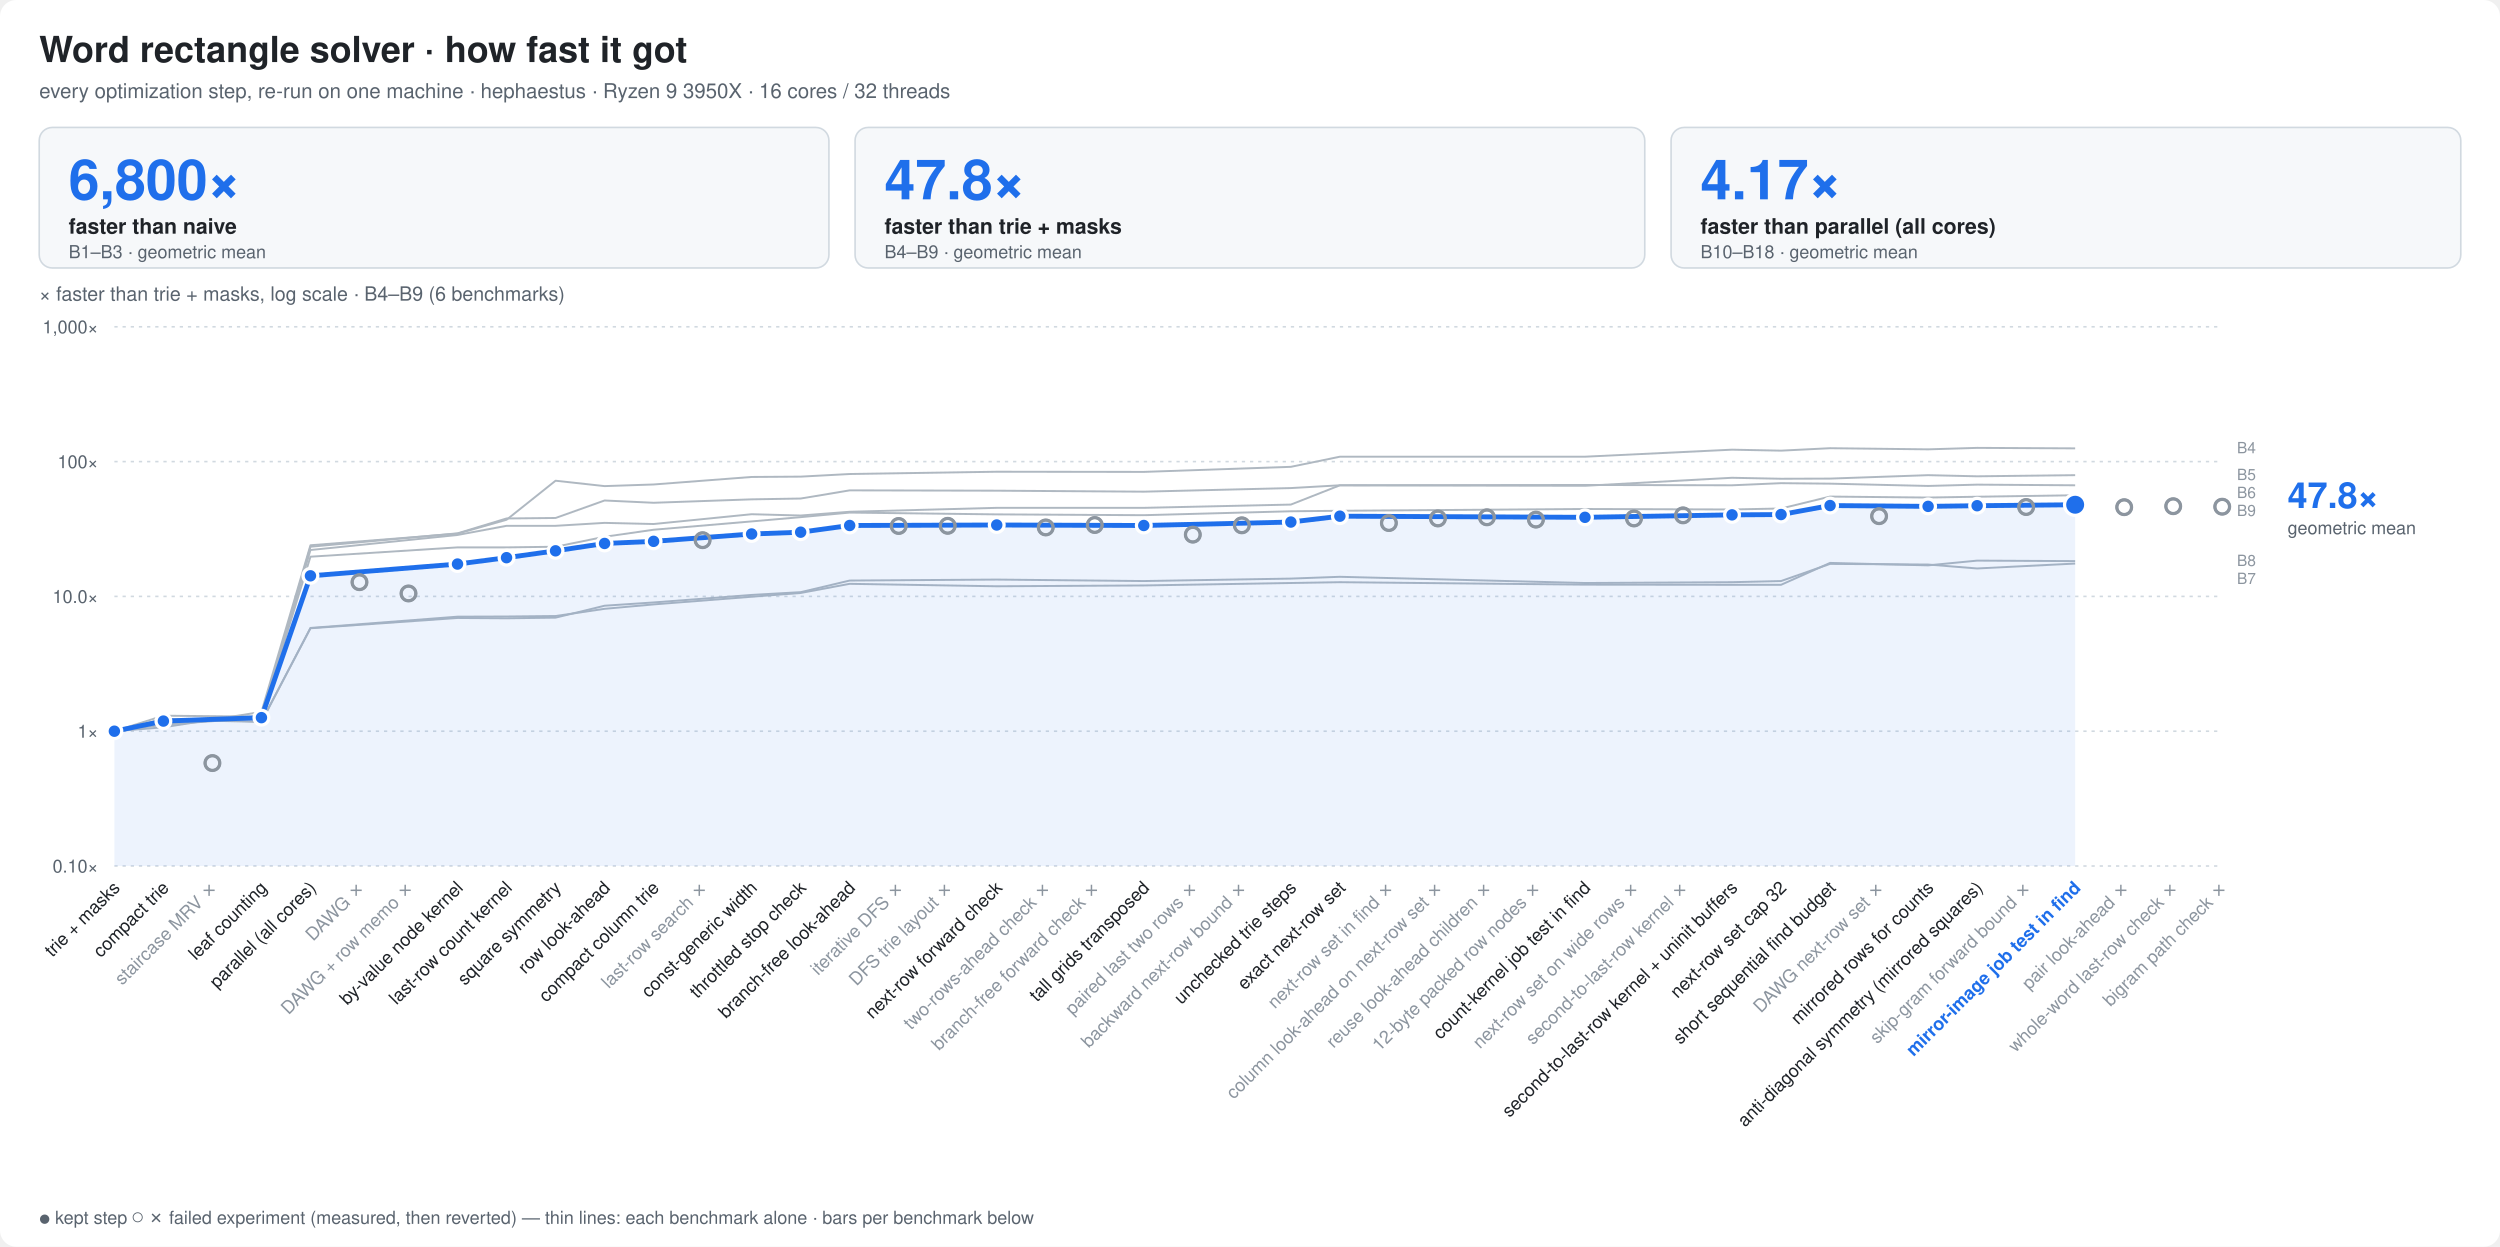
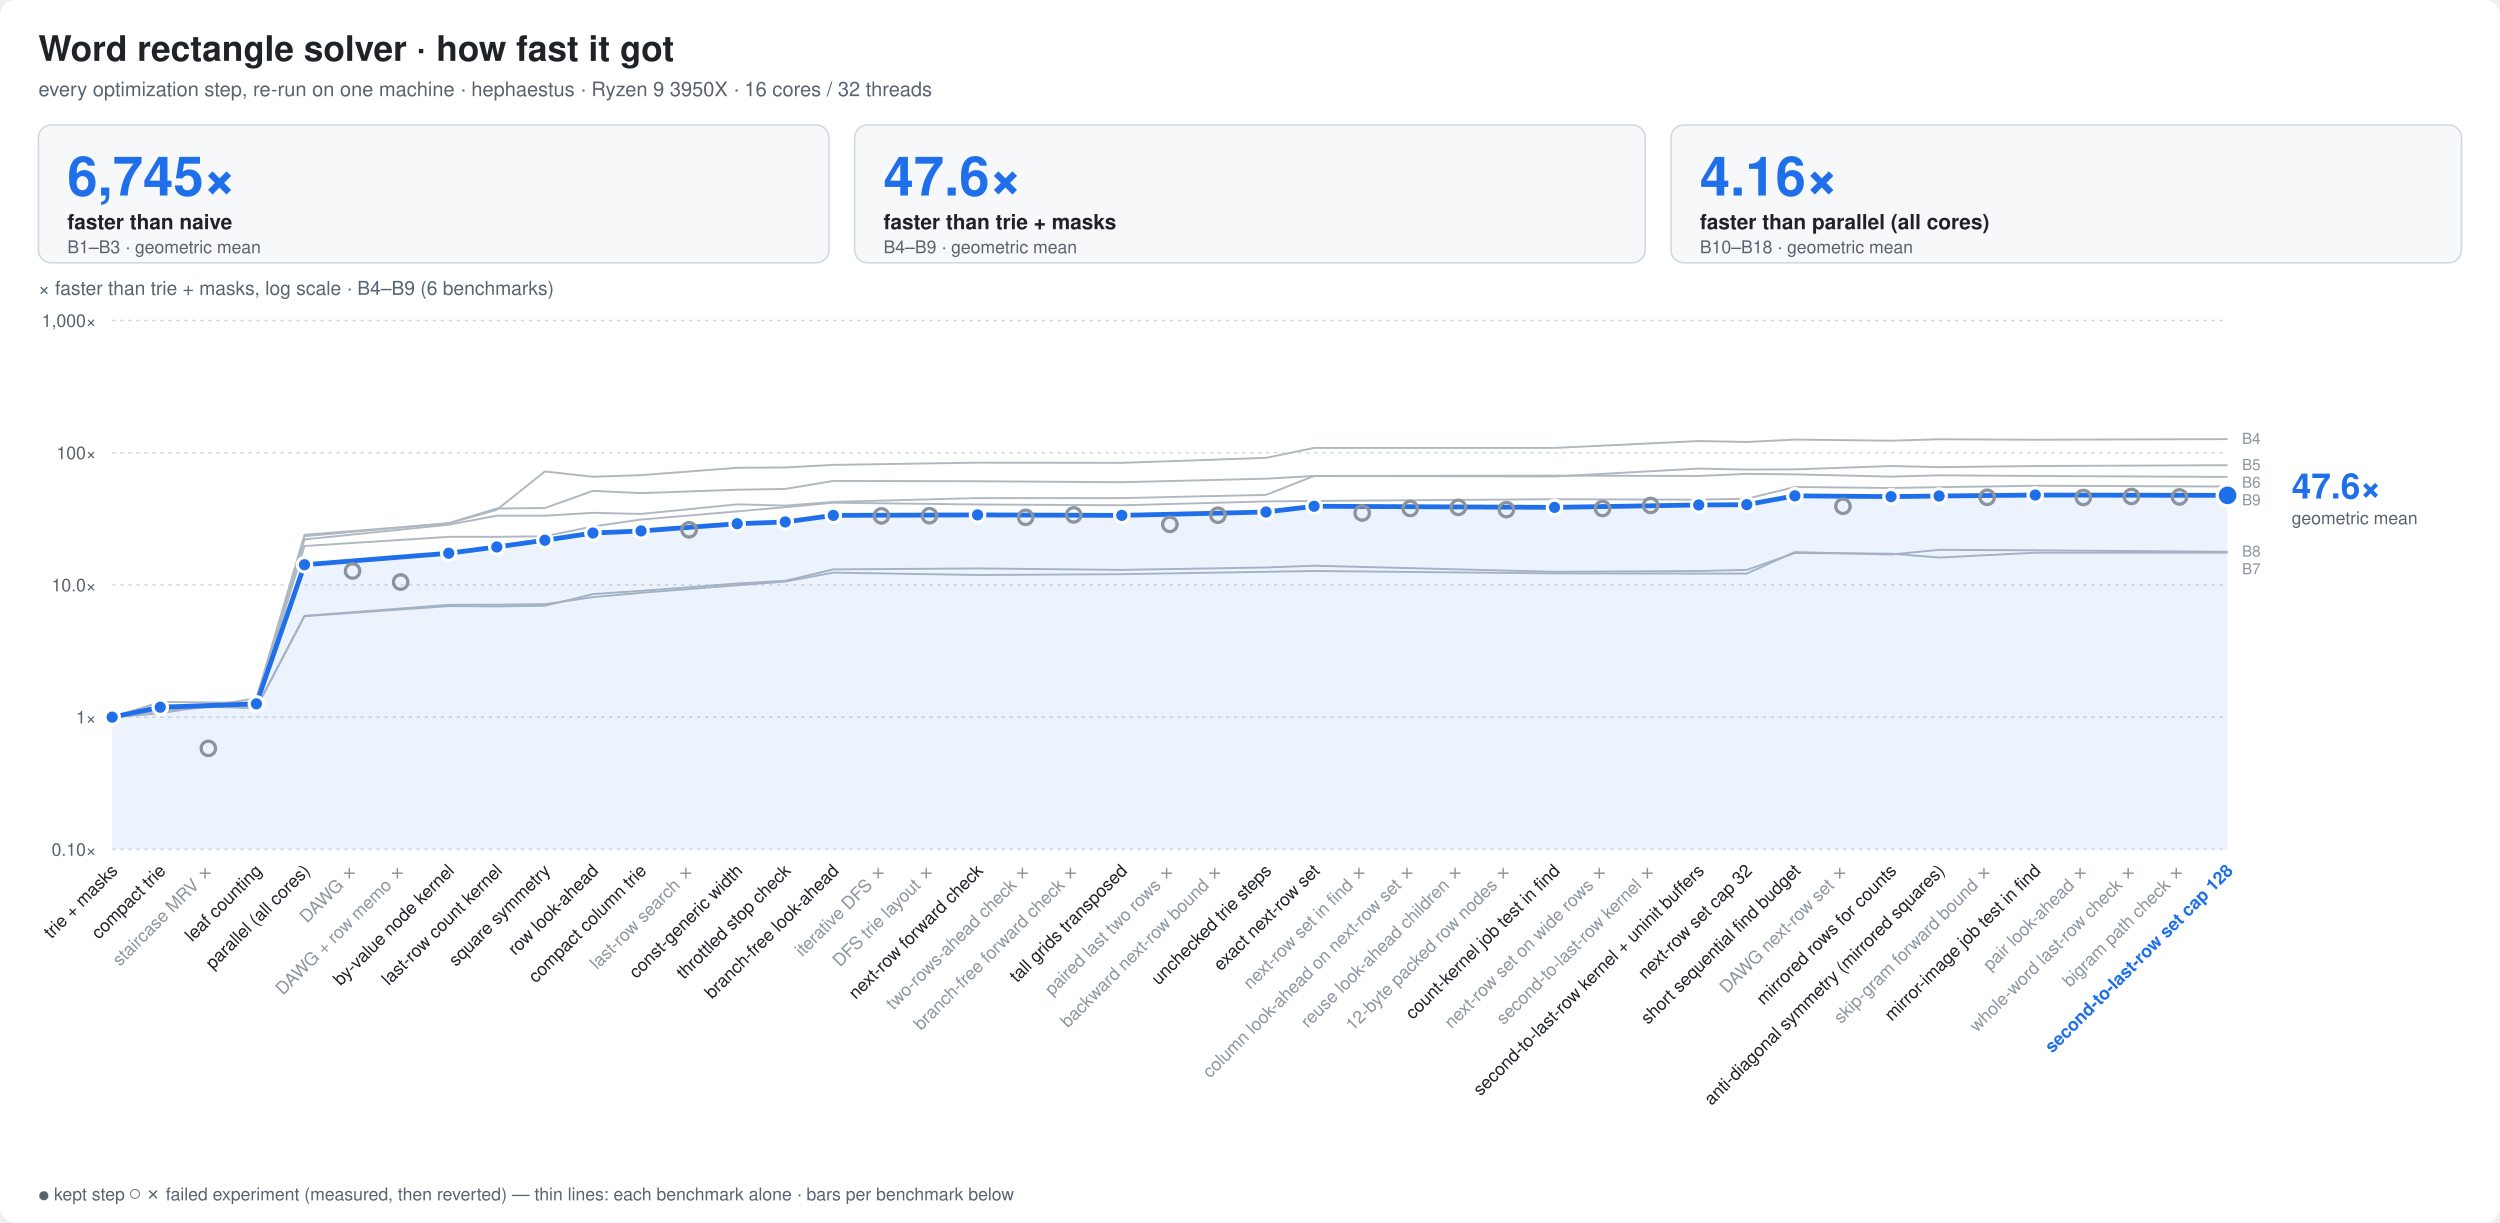
- <svg xmlns="http://www.w3.org/2000/svg" width="1530" height="763" viewBox="0 0 1530 763" font-family="ui-sans-serif,-apple-system,Segoe UI,Helvetica,Arial,sans-serif">
+ <svg xmlns="http://www.w3.org/2000/svg" width="1560" height="763" viewBox="0 0 1560 763" font-family="ui-sans-serif,-apple-system,Segoe UI,Helvetica,Arial,sans-serif">
  <style>
  .bg{fill:#ffffff} .t{fill:#1f2328} .m{fill:#59636e} .g{stroke:#d1d9e0}
  .bar{fill:#8fb8de} .best{fill:#1f6feb} .x{fill:#1a7f37;font-weight:600}
  .fail{fill:url(#hatch)} .hs{stroke:#afb8c1} .hb{fill:#eaeef2} .f{fill:#cf222e;font-weight:600}
  .ft{fill:#8c959f} .cur{fill:#1f6feb;font-weight:700}
  .ln{stroke:#1f6feb;fill:none} .lnf{fill:#1f6feb} .ctx{stroke:#afb8c1;fill:none} .ring{stroke:#ffffff}
  .fx{stroke:#8c959f;fill:none} .area{fill:#1f6feb;fill-opacity:.08} .tile{fill:#f6f8fa;stroke:#d1d9e0}
  .big{fill:#1f6feb;font-weight:800}
  .s2{stroke:#eb6834;fill:none} .s2f{fill:#eb6834} .s3{stroke:#1baf7a;fill:none} .s3f{fill:#1baf7a}
  @media (prefers-color-scheme: dark){
    .s2{stroke:#d95926} .s2f{fill:#d95926} .s3{stroke:#199e70} .s3f{fill:#199e70}
    .bg{fill:#0d1117} .t{fill:#e6edf3} .m{fill:#9198a1} .g{stroke:#30363d}
    .bar{fill:#2f5f8f} .best{fill:#4493f8} .x{fill:#3fb950}
    .hs{stroke:#484f58} .hb{fill:#21262d} .f{fill:#f85149} .ft{fill:#6e7681} .cur{fill:#4493f8}
    .ln{stroke:#4493f8} .lnf{fill:#4493f8} .ctx{stroke:#484f58} .ring{stroke:#0d1117}
    .fx{stroke:#6e7681} .area{fill:#4493f8;fill-opacity:.10} .tile{fill:#161b22;stroke:#30363d} .big{fill:#4493f8}
  }
</style>
-   <rect class="bg" width="1530" height="763" rx="10" />
+   <rect class="bg" width="1560" height="763" rx="10" />
  <text class="t" x="24" y="38" font-size="22" font-weight="800">Word rectangle solver · how fast it got</text>
  <text class="m" x="24" y="60" font-size="12.5">every optimization step, re-run on one machine · hephaestus · Ryzen 9 3950X · 16 cores / 32 threads</text>
-   <rect class="tile" x="24.0" y="78" width="483.3" height="86" rx="8" />
-   <text class="big" x="42.0" y="122" font-size="34">6,800×</text>
+   <rect class="tile" x="24.0" y="78" width="493.3" height="86" rx="8" />
+   <text class="big" x="42.0" y="122" font-size="34">6,745×</text>
  <text class="t" x="42.0" y="143" font-size="13" font-weight="600">faster than naive</text>
  <text class="m" x="42.0" y="158" font-size="11">B1–B3 · geometric mean</text>
-   <rect class="tile" x="523.3" y="78" width="483.3" height="86" rx="8" />
-   <text class="big" x="541.3" y="122" font-size="34">47.8×</text>
-   <text class="t" x="541.3" y="143" font-size="13" font-weight="600">faster than trie + masks</text>
-   <text class="m" x="541.3" y="158" font-size="11">B4–B9 · geometric mean</text>
-   <rect class="tile" x="1022.7" y="78" width="483.3" height="86" rx="8" />
-   <text class="big" x="1040.7" y="122" font-size="34">4.17×</text>
-   <text class="t" x="1040.7" y="143" font-size="13" font-weight="600">faster than parallel (all cores)</text>
-   <text class="m" x="1040.7" y="158" font-size="11">B10–B18 · geometric mean</text>
-   <line class="g" x1="70" x2="1360" y1="530.0" y2="530.0" stroke-dasharray="2 3" />
+   <rect class="tile" x="533.3" y="78" width="493.3" height="86" rx="8" />
+   <text class="big" x="551.3" y="122" font-size="34">47.6×</text>
+   <text class="t" x="551.3" y="143" font-size="13" font-weight="600">faster than trie + masks</text>
+   <text class="m" x="551.3" y="158" font-size="11">B4–B9 · geometric mean</text>
+   <rect class="tile" x="1042.7" y="78" width="493.3" height="86" rx="8" />
+   <text class="big" x="1060.7" y="122" font-size="34">4.16×</text>
+   <text class="t" x="1060.7" y="143" font-size="13" font-weight="600">faster than parallel (all cores)</text>
+   <text class="m" x="1060.7" y="158" font-size="11">B10–B18 · geometric mean</text>
+   <line class="g" x1="70" x2="1390" y1="530.0" y2="530.0" stroke-dasharray="2 3" />
  <text class="m" x="60" y="534.0" font-size="11" text-anchor="end">0.10×</text>
-   <line class="g" x1="70" x2="1360" y1="447.5" y2="447.5" stroke-dasharray="2 3" />
+   <line class="g" x1="70" x2="1390" y1="447.5" y2="447.5" stroke-dasharray="2 3" />
  <text class="m" x="60" y="451.5" font-size="11" text-anchor="end">1×</text>
-   <line class="g" x1="70" x2="1360" y1="365.0" y2="365.0" stroke-dasharray="2 3" />
+   <line class="g" x1="70" x2="1390" y1="365.0" y2="365.0" stroke-dasharray="2 3" />
  <text class="m" x="60" y="369.0" font-size="11" text-anchor="end">10.0×</text>
-   <line class="g" x1="70" x2="1360" y1="282.5" y2="282.5" stroke-dasharray="2 3" />
+   <line class="g" x1="70" x2="1390" y1="282.5" y2="282.5" stroke-dasharray="2 3" />
  <text class="m" x="60" y="286.5" font-size="11" text-anchor="end">100×</text>
-   <line class="g" x1="70" x2="1360" y1="200.0" y2="200.0" stroke-dasharray="2 3" />
+   <line class="g" x1="70" x2="1390" y1="200.0" y2="200.0" stroke-dasharray="2 3" />
  <text class="m" x="60" y="204.0" font-size="11" text-anchor="end">1,000×</text>
  <text class="m" x="24" y="184" font-size="12">× faster than trie + masks, log scale · B4–B9 (6 benchmarks)</text>
-   <polyline class="ctx" points="70.0,447.5 100.0,445.1 160.0,435.7 190.0,333.7 280.0,326.6 310.0,318.1 340.0,294.2 370.0,297.5 400.0,296.5 460.0,291.9 490.0,291.7 520.0,290.1 610.0,288.7 700.0,288.8 790.0,285.7 820.0,279.5 970.0,279.5 1060.0,275.2 1090.0,275.8 1120.0,274.3 1180.0,275.0 1210.0,274.1 1270.0,274.4" stroke-width="1.2" stroke-linejoin="round" />
-   <polyline class="ctx" points="70.0,447.5 100.0,443.5 160.0,439.2 190.0,336.6 280.0,327.4 310.0,321.8 340.0,321.8 370.0,320.0 400.0,320.7 460.0,314.7 490.0,315.5 520.0,313.2 610.0,310.8 700.0,310.8 790.0,308.8 820.0,297.0 970.0,297.3 1060.0,292.4 1090.0,293.0 1120.0,292.9 1180.0,290.8 1210.0,291.5 1270.0,290.8" stroke-width="1.2" stroke-linejoin="round" />
-   <polyline class="ctx" points="70.0,447.5 100.0,440.9 160.0,438.5 190.0,334.6 280.0,326.4 310.0,317.3 340.0,317.0 370.0,306.3 400.0,307.7 460.0,305.6 490.0,305.1 520.0,300.1 610.0,300.3 700.0,300.9 790.0,298.7 820.0,297.0 970.0,296.8 1060.0,297.0 1090.0,295.7 1120.0,296.0 1180.0,297.4 1210.0,296.6 1270.0,297.0" stroke-width="1.2" stroke-linejoin="round" />
-   <polyline class="ctx" points="70.0,447.5 100.0,440.0 160.0,441.6 190.0,384.5 280.0,378.2 310.0,378.4 340.0,378.0 370.0,370.7 400.0,368.7 460.0,364.1 490.0,362.4 520.0,355.3 610.0,354.7 700.0,355.6 790.0,354.1 820.0,353.0 970.0,356.8 1060.0,356.3 1090.0,355.6 1120.0,345.1 1180.0,345.5 1210.0,347.9 1270.0,344.9" stroke-width="1.2" stroke-linejoin="round" />
-   <polyline class="ctx" points="70.0,447.5 100.0,440.4 160.0,441.8 190.0,384.3 280.0,377.4 310.0,377.3 340.0,377.0 370.0,372.6 400.0,369.9 460.0,365.2 490.0,362.9 520.0,357.3 610.0,358.8 700.0,358.3 790.0,356.8 820.0,356.3 970.0,357.8 1060.0,357.9 1090.0,357.9 1120.0,344.5 1180.0,346.0 1210.0,343.1 1270.0,343.4" stroke-width="1.2" stroke-linejoin="round" />
-   <polyline class="ctx" points="70.0,447.5 100.0,438.0 160.0,438.6 190.0,340.7 280.0,335.0 310.0,335.0 340.0,334.6 370.0,328.5 400.0,324.2 460.0,319.1 490.0,316.5 520.0,313.7 610.0,314.8 700.0,315.3 790.0,312.9 820.0,312.6 970.0,311.5 1060.0,311.8 1090.0,311.2 1120.0,303.9 1180.0,304.5 1210.0,304.0 1270.0,303.1" stroke-width="1.2" stroke-linejoin="round" />
-   <text class="ft" x="1369.0" y="277.4" font-size="9.5">B4</text>
-   <text class="ft" x="1369.0" y="293.8" font-size="9.5">B5</text>
-   <text class="ft" x="1369.0" y="304.8" font-size="9.5">B6</text>
-   <text class="ft" x="1369.0" y="315.8" font-size="9.5">B9</text>
-   <text class="ft" x="1369.0" y="346.4" font-size="9.5">B8</text>
-   <text class="ft" x="1369.0" y="357.4" font-size="9.5">B7</text>
-   <polygon class="area" points="70.0,530 70.0,447.5 100.0,441.3 160.0,439.2 190.0,352.4 280.0,345.2 310.0,341.3 340.0,337.1 370.0,332.6 400.0,331.3 460.0,326.8 490.0,325.7 520.0,321.6 610.0,321.3 700.0,321.6 790.0,319.5 820.0,315.9 970.0,316.6 1060.0,315.1 1090.0,314.9 1120.0,309.4 1180.0,309.9 1210.0,309.5 1270.0,308.9 1270.0,530" />
-   <polyline class="ln" points="70.0,447.5 100.0,441.3 160.0,439.2 190.0,352.4 280.0,345.2 310.0,341.3 340.0,337.1 370.0,332.6 400.0,331.3 460.0,326.8 490.0,325.7 520.0,321.6 610.0,321.3 700.0,321.6 790.0,319.5 820.0,315.9 970.0,316.6 1060.0,315.1 1090.0,314.9 1120.0,309.4 1180.0,309.9 1210.0,309.5 1270.0,308.9" stroke-width="3" stroke-linejoin="round" stroke-linecap="round" />
+   <polyline class="ctx" points="70.0,447.5 100.0,445.1 160.0,435.7 190.0,333.7 280.0,326.6 310.0,318.1 340.0,294.2 370.0,297.5 400.0,296.5 460.0,291.9 490.0,291.7 520.0,290.1 610.0,288.7 700.0,288.8 790.0,285.7 820.0,279.5 970.0,279.5 1060.0,275.2 1090.0,275.8 1120.0,274.3 1180.0,275.0 1210.0,274.1 1270.0,274.4 1390.0,274.0" stroke-width="1.2" stroke-linejoin="round" />
+   <polyline class="ctx" points="70.0,447.5 100.0,443.5 160.0,439.2 190.0,336.6 280.0,327.4 310.0,321.8 340.0,321.8 370.0,320.0 400.0,320.7 460.0,314.7 490.0,315.5 520.0,313.2 610.0,310.8 700.0,310.8 790.0,308.8 820.0,297.0 970.0,297.3 1060.0,292.4 1090.0,293.0 1120.0,292.9 1180.0,290.8 1210.0,291.5 1270.0,290.8 1390.0,290.3" stroke-width="1.2" stroke-linejoin="round" />
+   <polyline class="ctx" points="70.0,447.5 100.0,440.9 160.0,438.5 190.0,334.6 280.0,326.4 310.0,317.3 340.0,317.0 370.0,306.3 400.0,307.7 460.0,305.6 490.0,305.1 520.0,300.1 610.0,300.3 700.0,300.9 790.0,298.7 820.0,297.0 970.0,296.8 1060.0,297.0 1090.0,295.7 1120.0,296.0 1180.0,297.4 1210.0,296.6 1270.0,297.0 1390.0,297.6" stroke-width="1.2" stroke-linejoin="round" />
+   <polyline class="ctx" points="70.0,447.5 100.0,440.0 160.0,441.6 190.0,384.5 280.0,378.2 310.0,378.4 340.0,378.0 370.0,370.7 400.0,368.7 460.0,364.1 490.0,362.4 520.0,355.3 610.0,354.7 700.0,355.6 790.0,354.1 820.0,353.0 970.0,356.8 1060.0,356.3 1090.0,355.6 1120.0,345.1 1180.0,345.5 1210.0,347.9 1270.0,344.9 1390.0,344.9" stroke-width="1.2" stroke-linejoin="round" />
+   <polyline class="ctx" points="70.0,447.5 100.0,440.4 160.0,441.8 190.0,384.3 280.0,377.4 310.0,377.3 340.0,377.0 370.0,372.6 400.0,369.9 460.0,365.2 490.0,362.9 520.0,357.3 610.0,358.8 700.0,358.3 790.0,356.8 820.0,356.3 970.0,357.8 1060.0,357.9 1090.0,357.9 1120.0,344.5 1180.0,346.0 1210.0,343.1 1270.0,343.4 1390.0,344.3" stroke-width="1.2" stroke-linejoin="round" />
+   <polyline class="ctx" points="70.0,447.5 100.0,438.0 160.0,438.6 190.0,340.7 280.0,335.0 310.0,335.0 340.0,334.6 370.0,328.5 400.0,324.2 460.0,319.1 490.0,316.5 520.0,313.7 610.0,314.8 700.0,315.3 790.0,312.9 820.0,312.6 970.0,311.5 1060.0,311.8 1090.0,311.2 1120.0,303.9 1180.0,304.5 1210.0,304.0 1270.0,303.1 1390.0,303.6" stroke-width="1.2" stroke-linejoin="round" />
+   <text class="ft" x="1399.0" y="277.0" font-size="9.5">B4</text>
+   <text class="ft" x="1399.0" y="293.3" font-size="9.5">B5</text>
+   <text class="ft" x="1399.0" y="304.3" font-size="9.5">B6</text>
+   <text class="ft" x="1399.0" y="315.3" font-size="9.5">B9</text>
+   <text class="ft" x="1399.0" y="347.3" font-size="9.5">B8</text>
+   <text class="ft" x="1399.0" y="358.3" font-size="9.5">B7</text>
+   <polygon class="area" points="70.0,530 70.0,447.5 100.0,441.3 160.0,439.2 190.0,352.4 280.0,345.2 310.0,341.3 340.0,337.1 370.0,332.6 400.0,331.3 460.0,326.8 490.0,325.7 520.0,321.6 610.0,321.3 700.0,321.6 790.0,319.5 820.0,315.9 970.0,316.6 1060.0,315.1 1090.0,314.9 1120.0,309.4 1180.0,309.9 1210.0,309.5 1270.0,308.9 1390.0,309.1 1390.0,530" />
+   <polyline class="ln" points="70.0,447.5 100.0,441.3 160.0,439.2 190.0,352.4 280.0,345.2 310.0,341.3 340.0,337.1 370.0,332.6 400.0,331.3 460.0,326.8 490.0,325.7 520.0,321.6 610.0,321.3 700.0,321.6 790.0,319.5 820.0,315.9 970.0,316.6 1060.0,315.1 1090.0,314.9 1120.0,309.4 1180.0,309.9 1210.0,309.5 1270.0,308.9 1390.0,309.1" stroke-width="3" stroke-linejoin="round" stroke-linecap="round" />
  <circle class="lnf ring" cx="70.0" cy="447.5" r="4.5" stroke-width="2" />
  <circle class="lnf ring" cx="100.0" cy="441.3" r="4.5" stroke-width="2" />
  <circle class="fx ring" cx="130.0" cy="467.0" r="4.5" stroke-width="2" fill="none" />
  <circle class="fx" cx="130.0" cy="467.0" r="4.5" stroke-width="1.6" />
  <circle class="lnf ring" cx="160.0" cy="439.2" r="4.5" stroke-width="2" />
  <circle class="lnf ring" cx="190.0" cy="352.4" r="4.5" stroke-width="2" />
  <circle class="fx ring" cx="220.0" cy="356.3" r="4.5" stroke-width="2" fill="none" />
  <circle class="fx" cx="220.0" cy="356.3" r="4.5" stroke-width="1.6" />
  <circle class="fx ring" cx="250.0" cy="363.2" r="4.5" stroke-width="2" fill="none" />
  <circle class="fx" cx="250.0" cy="363.2" r="4.5" stroke-width="1.6" />
  <circle class="lnf ring" cx="280.0" cy="345.2" r="4.5" stroke-width="2" />
  <circle class="lnf ring" cx="310.0" cy="341.3" r="4.5" stroke-width="2" />
  <circle class="lnf ring" cx="340.0" cy="337.1" r="4.5" stroke-width="2" />
  <circle class="lnf ring" cx="370.0" cy="332.6" r="4.5" stroke-width="2" />
  <circle class="lnf ring" cx="400.0" cy="331.3" r="4.5" stroke-width="2" />
  <circle class="fx ring" cx="430.0" cy="330.6" r="4.5" stroke-width="2" fill="none" />
  <circle class="fx" cx="430.0" cy="330.6" r="4.5" stroke-width="1.6" />
  <circle class="lnf ring" cx="460.0" cy="326.8" r="4.5" stroke-width="2" />
  <circle class="lnf ring" cx="490.0" cy="325.7" r="4.5" stroke-width="2" />
  <circle class="lnf ring" cx="520.0" cy="321.6" r="4.5" stroke-width="2" />
  <circle class="fx ring" cx="550.0" cy="321.9" r="4.5" stroke-width="2" fill="none" />
  <circle class="fx" cx="550.0" cy="321.9" r="4.5" stroke-width="1.6" />
  <circle class="fx ring" cx="580.0" cy="321.8" r="4.5" stroke-width="2" fill="none" />
  <circle class="fx" cx="580.0" cy="321.8" r="4.5" stroke-width="1.6" />
  <circle class="lnf ring" cx="610.0" cy="321.3" r="4.5" stroke-width="2" />
  <circle class="fx ring" cx="640.0" cy="322.8" r="4.5" stroke-width="2" fill="none" />
  <circle class="fx" cx="640.0" cy="322.8" r="4.5" stroke-width="1.6" />
  <circle class="fx ring" cx="670.0" cy="321.3" r="4.5" stroke-width="2" fill="none" />
  <circle class="fx" cx="670.0" cy="321.3" r="4.5" stroke-width="1.6" />
  <circle class="lnf ring" cx="700.0" cy="321.6" r="4.5" stroke-width="2" />
  <circle class="fx ring" cx="730.0" cy="327.2" r="4.5" stroke-width="2" fill="none" />
  <circle class="fx" cx="730.0" cy="327.2" r="4.5" stroke-width="1.6" />
  <circle class="fx ring" cx="760.0" cy="321.5" r="4.5" stroke-width="2" fill="none" />
  <circle class="fx" cx="760.0" cy="321.5" r="4.5" stroke-width="1.6" />
  <circle class="lnf ring" cx="790.0" cy="319.5" r="4.5" stroke-width="2" />
  <circle class="lnf ring" cx="820.0" cy="315.9" r="4.5" stroke-width="2" />
  <circle class="fx ring" cx="850.0" cy="320.1" r="4.5" stroke-width="2" fill="none" />
  <circle class="fx" cx="850.0" cy="320.1" r="4.5" stroke-width="1.6" />
  <circle class="fx ring" cx="880.0" cy="317.3" r="4.5" stroke-width="2" fill="none" />
  <circle class="fx" cx="880.0" cy="317.3" r="4.5" stroke-width="1.6" />
  <circle class="fx ring" cx="910.0" cy="316.6" r="4.5" stroke-width="2" fill="none" />
  <circle class="fx" cx="910.0" cy="316.6" r="4.5" stroke-width="1.6" />
  <circle class="fx ring" cx="940.0" cy="318.0" r="4.5" stroke-width="2" fill="none" />
  <circle class="fx" cx="940.0" cy="318.0" r="4.5" stroke-width="1.6" />
  <circle class="lnf ring" cx="970.0" cy="316.6" r="4.5" stroke-width="2" />
  <circle class="fx ring" cx="1000.0" cy="317.3" r="4.5" stroke-width="2" fill="none" />
  <circle class="fx" cx="1000.0" cy="317.3" r="4.5" stroke-width="1.6" />
  <circle class="fx ring" cx="1030.0" cy="315.4" r="4.5" stroke-width="2" fill="none" />
  <circle class="fx" cx="1030.0" cy="315.4" r="4.5" stroke-width="1.6" />
  <circle class="lnf ring" cx="1060.0" cy="315.1" r="4.5" stroke-width="2" />
  <circle class="lnf ring" cx="1090.0" cy="314.9" r="4.5" stroke-width="2" />
  <circle class="lnf ring" cx="1120.0" cy="309.4" r="4.5" stroke-width="2" />
  <circle class="fx ring" cx="1150.0" cy="315.9" r="4.5" stroke-width="2" fill="none" />
  <circle class="fx" cx="1150.0" cy="315.9" r="4.5" stroke-width="1.6" />
  <circle class="lnf ring" cx="1180.0" cy="309.9" r="4.5" stroke-width="2" />
  <circle class="lnf ring" cx="1210.0" cy="309.5" r="4.5" stroke-width="2" />
  <circle class="fx ring" cx="1240.0" cy="310.3" r="4.5" stroke-width="2" fill="none" />
  <circle class="fx" cx="1240.0" cy="310.3" r="4.5" stroke-width="1.6" />
-   <circle class="lnf ring" cx="1270.0" cy="308.9" r="6.5" stroke-width="2" />
+   <circle class="lnf ring" cx="1270.0" cy="308.9" r="4.5" stroke-width="2" />
  <circle class="fx ring" cx="1300.0" cy="310.4" r="4.5" stroke-width="2" fill="none" />
  <circle class="fx" cx="1300.0" cy="310.4" r="4.5" stroke-width="1.6" />
  <circle class="fx ring" cx="1330.0" cy="309.8" r="4.5" stroke-width="2" fill="none" />
  <circle class="fx" cx="1330.0" cy="309.8" r="4.5" stroke-width="1.6" />
  <circle class="fx ring" cx="1360.0" cy="310.1" r="4.5" stroke-width="2" fill="none" />
  <circle class="fx" cx="1360.0" cy="310.1" r="4.5" stroke-width="1.6" />
-   <text class="big" x="1400.0" y="310.9" font-size="22">47.8×</text>
-   <text class="m" x="1400.0" y="326.9" font-size="11">geometric mean</text>
+   <circle class="lnf ring" cx="1390.0" cy="309.1" r="6.5" stroke-width="2" />
+   <text class="big" x="1430.0" y="311.1" font-size="22">47.6×</text>
+   <text class="m" x="1430.0" y="327.1" font-size="11">geometric mean</text>
  <text class="t" font-size="11" text-anchor="end" transform="translate(74.0,544) rotate(-45)">trie + masks</text>
  <text class="t" font-size="11" text-anchor="end" transform="translate(104.0,544) rotate(-45)">compact trie</text>
  <text class="ft" font-size="11" text-anchor="end" transform="translate(134.0,544) rotate(-45)">staircase MRV ✗</text>
  <text class="t" font-size="11" text-anchor="end" transform="translate(164.0,544) rotate(-45)">leaf counting</text>
  <text class="t" font-size="11" text-anchor="end" transform="translate(194.0,544) rotate(-45)">parallel (all cores)</text>
  <text class="ft" font-size="11" text-anchor="end" transform="translate(224.0,544) rotate(-45)">DAWG ✗</text>
  <text class="ft" font-size="11" text-anchor="end" transform="translate(254.0,544) rotate(-45)">DAWG + row memo ✗</text>
  <text class="t" font-size="11" text-anchor="end" transform="translate(284.0,544) rotate(-45)">by-value node kernel</text>
  <text class="t" font-size="11" text-anchor="end" transform="translate(314.0,544) rotate(-45)">last-row count kernel</text>
  <text class="t" font-size="11" text-anchor="end" transform="translate(344.0,544) rotate(-45)">square symmetry</text>
  <text class="t" font-size="11" text-anchor="end" transform="translate(374.0,544) rotate(-45)">row look-ahead</text>
  <text class="t" font-size="11" text-anchor="end" transform="translate(404.0,544) rotate(-45)">compact column trie</text>
  <text class="ft" font-size="11" text-anchor="end" transform="translate(434.0,544) rotate(-45)">last-row search ✗</text>
  <text class="t" font-size="11" text-anchor="end" transform="translate(464.0,544) rotate(-45)">const-generic width</text>
  <text class="t" font-size="11" text-anchor="end" transform="translate(494.0,544) rotate(-45)">throttled stop check</text>
  <text class="t" font-size="11" text-anchor="end" transform="translate(524.0,544) rotate(-45)">branch-free look-ahead</text>
  <text class="ft" font-size="11" text-anchor="end" transform="translate(554.0,544) rotate(-45)">iterative DFS ✗</text>
  <text class="ft" font-size="11" text-anchor="end" transform="translate(584.0,544) rotate(-45)">DFS trie layout ✗</text>
  <text class="t" font-size="11" text-anchor="end" transform="translate(614.0,544) rotate(-45)">next-row forward check</text>
  <text class="ft" font-size="11" text-anchor="end" transform="translate(644.0,544) rotate(-45)">two-rows-ahead check ✗</text>
  <text class="ft" font-size="11" text-anchor="end" transform="translate(674.0,544) rotate(-45)">branch-free forward check ✗</text>
  <text class="t" font-size="11" text-anchor="end" transform="translate(704.0,544) rotate(-45)">tall grids transposed</text>
  <text class="ft" font-size="11" text-anchor="end" transform="translate(734.0,544) rotate(-45)">paired last two rows ✗</text>
  <text class="ft" font-size="11" text-anchor="end" transform="translate(764.0,544) rotate(-45)">backward next-row bound ✗</text>
  <text class="t" font-size="11" text-anchor="end" transform="translate(794.0,544) rotate(-45)">unchecked trie steps</text>
  <text class="t" font-size="11" text-anchor="end" transform="translate(824.0,544) rotate(-45)">exact next-row set</text>
  <text class="ft" font-size="11" text-anchor="end" transform="translate(854.0,544) rotate(-45)">next-row set in find ✗</text>
  <text class="ft" font-size="11" text-anchor="end" transform="translate(884.0,544) rotate(-45)">column look-ahead on next-row set ✗</text>
  <text class="ft" font-size="11" text-anchor="end" transform="translate(914.0,544) rotate(-45)">reuse look-ahead children ✗</text>
  <text class="ft" font-size="11" text-anchor="end" transform="translate(944.0,544) rotate(-45)">12-byte packed row nodes ✗</text>
  <text class="t" font-size="11" text-anchor="end" transform="translate(974.0,544) rotate(-45)">count-kernel job test in find</text>
  <text class="ft" font-size="11" text-anchor="end" transform="translate(1004.0,544) rotate(-45)">next-row set on wide rows ✗</text>
  <text class="ft" font-size="11" text-anchor="end" transform="translate(1034.0,544) rotate(-45)">second-to-last-row kernel ✗</text>
  <text class="t" font-size="11" text-anchor="end" transform="translate(1064.0,544) rotate(-45)">second-to-last-row kernel + uninit buffers</text>
  <text class="t" font-size="11" text-anchor="end" transform="translate(1094.0,544) rotate(-45)">next-row set cap 32</text>
  <text class="t" font-size="11" text-anchor="end" transform="translate(1124.0,544) rotate(-45)">short sequential find budget</text>
  <text class="ft" font-size="11" text-anchor="end" transform="translate(1154.0,544) rotate(-45)">DAWG next-row set ✗</text>
  <text class="t" font-size="11" text-anchor="end" transform="translate(1184.0,544) rotate(-45)">mirrored rows for counts</text>
  <text class="t" font-size="11" text-anchor="end" transform="translate(1214.0,544) rotate(-45)">anti-diagonal symmetry (mirrored squares)</text>
  <text class="ft" font-size="11" text-anchor="end" transform="translate(1244.0,544) rotate(-45)">skip-gram forward bound ✗</text>
-   <text class="cur" font-size="11" text-anchor="end" transform="translate(1274.0,544) rotate(-45)">mirror-image job test in find</text>
+   <text class="t" font-size="11" text-anchor="end" transform="translate(1274.0,544) rotate(-45)">mirror-image job test in find</text>
  <text class="ft" font-size="11" text-anchor="end" transform="translate(1304.0,544) rotate(-45)">pair look-ahead ✗</text>
  <text class="ft" font-size="11" text-anchor="end" transform="translate(1334.0,544) rotate(-45)">whole-word last-row check ✗</text>
  <text class="ft" font-size="11" text-anchor="end" transform="translate(1364.0,544) rotate(-45)">bigram path check ✗</text>
+   <text class="cur" font-size="11" text-anchor="end" transform="translate(1394.0,544) rotate(-45)">second-to-last-row set cap 128</text>
  <text class="m" x="24" y="749" font-size="11">● kept step   ○ ✗ failed experiment (measured, then reverted)   — thin lines: each benchmark alone · bars per benchmark below</text>
</svg>
